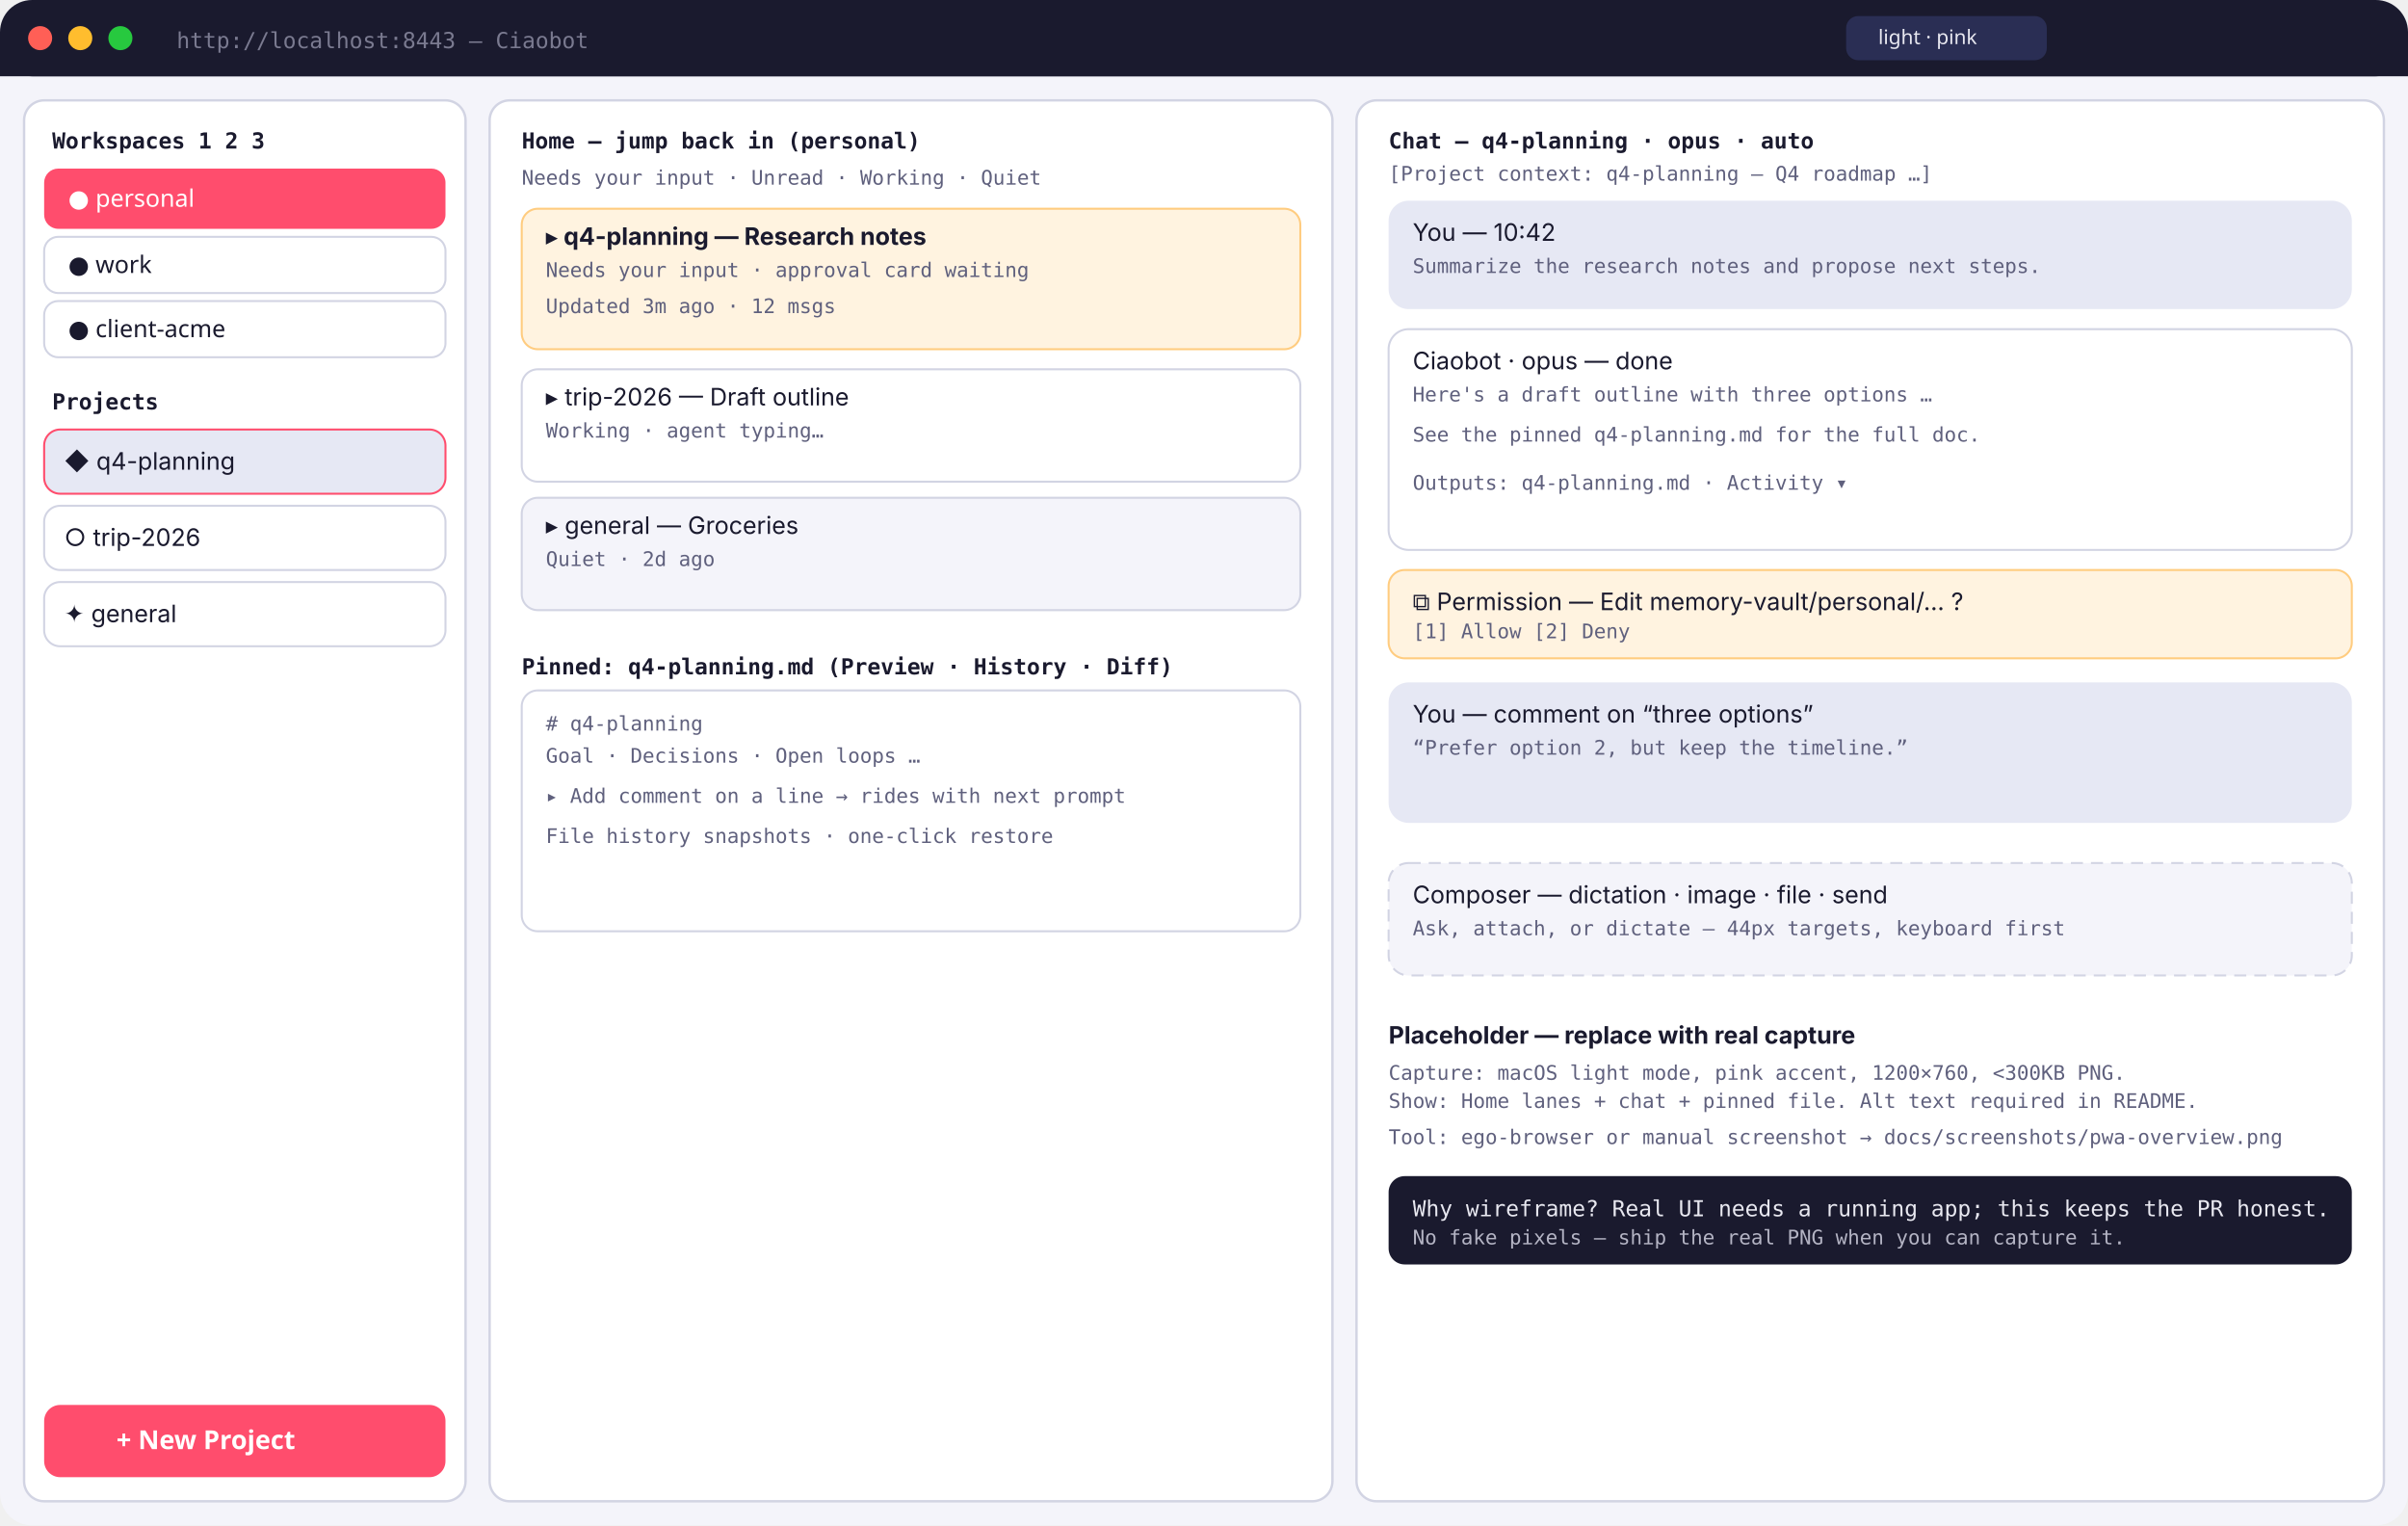
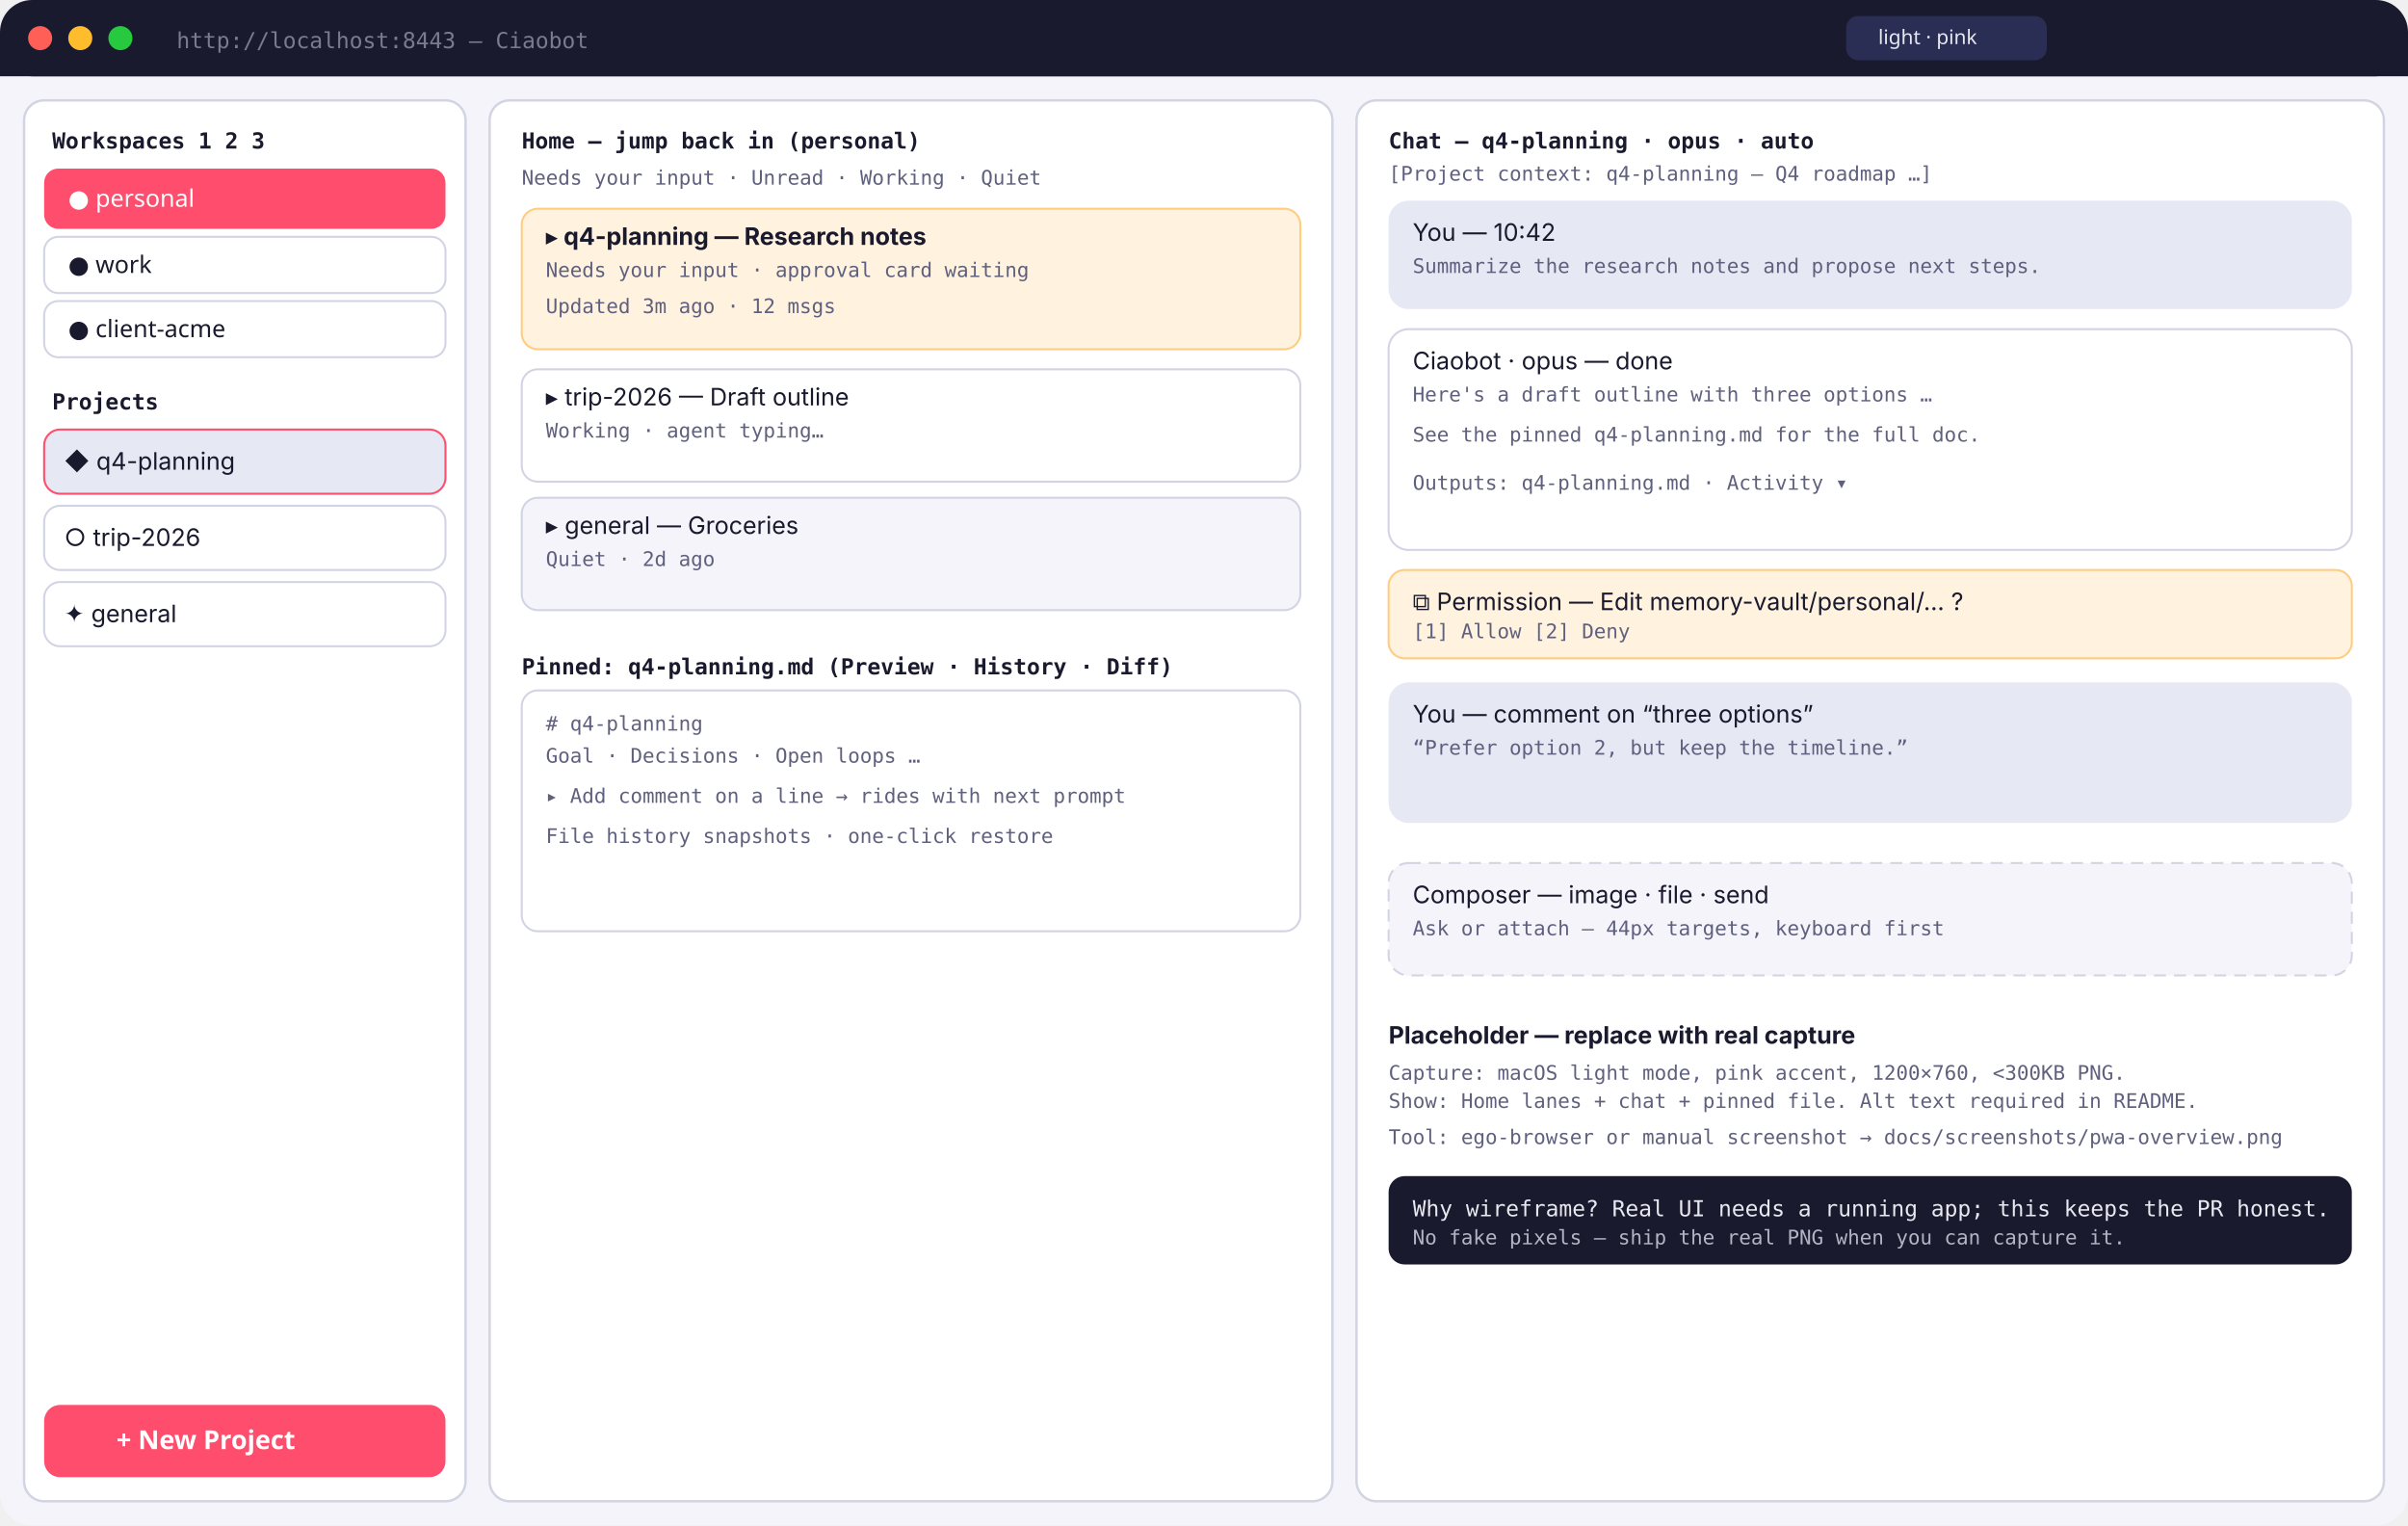
<svg xmlns="http://www.w3.org/2000/svg" viewBox="0 0 1200 760" role="img" aria-labelledby="title desc">
  <style>
  .bg { fill: #f4f4fa; }
  .chrome { fill: #1a1a2e; }
  .card { fill: #ffffff; stroke: #d2d4e3; stroke-width: 1.2; rx: 10; }
  .label { font-family: -apple-system, BlinkMacSystemFont, sans-serif; font-size: 12px; fill: #1a1a2e; }
  .mono { font-family: SFMono-Regular, 'SF Mono', Menlo, monospace; font-size: 10px; fill: #5f607d; }
  .mono-bold { font-weight: 700; fill: #1a1a2e; font-size: 11px; }
  .pink { fill: #ff4d6d; }
  .muted { fill: #e6e8f4; rx: 6; }
</style>
  <rect width="1200" height="760" rx="16" class="bg" />
  <rect x="0" y="0" width="1200" height="38" rx="16" class="chrome" />
  <rect x="0" y="18" width="1200" height="20" class="chrome" />
  <circle cx="20" cy="19" r="6" fill="#ff5f56" />
  <circle cx="40" cy="19" r="6" fill="#ffbd2e" />
  <circle cx="60" cy="19" r="6" fill="#27c93f" />
  <text x="88" y="24" fill="#7a7a90" font-family="SFMono-Regular, monospace" font-size="11">http://localhost:8443  —  Ciaobot</text>
  <rect x="920" y="8" width="100" height="22" rx="6" fill="#2a2e54" />
  <text x="936" y="22" fill="#e8e8f0" font-size="10" font-family="sans-serif">light · pink</text>
  <rect x="12" y="50" width="220" height="698" rx="10" class="card" />
  <text x="26" y="74" class="mono mono-bold">Workspaces  1 2 3</text>
  <g font-size="12" font-family="sans-serif">
    <rect x="22" y="84" width="200" height="30" rx="7" fill="#ff4d6d" />
    <text x="34" y="103" fill="#fff">● personal</text>
    <rect x="22" y="118" width="200" height="28" rx="7" fill="#ffffff" stroke="#d2d4e3" />
    <text x="34" y="136" fill="#1a1a2e">● work</text>
    <rect x="22" y="150" width="200" height="28" rx="7" fill="#ffffff" stroke="#d2d4e3" />
    <text x="34" y="168" fill="#1a1a2e">● client-acme</text>
  </g>
  <text x="26" y="204" class="mono mono-bold">Projects</text>
  <rect x="22" y="214" width="200" height="32" rx="8" fill="#e6e8f4" stroke="#ff4d6d" />
  <text x="32" y="234" class="label">◆ q4-planning</text>
  <rect x="22" y="252" width="200" height="32" rx="8" fill="#ffffff" stroke="#d2d4e3" />
  <text x="32" y="272" class="label">○ trip-2026</text>
  <rect x="22" y="290" width="200" height="32" rx="8" fill="#ffffff" stroke="#d2d4e3" />
  <text x="32" y="310" class="label">✦ general</text>
  <rect x="22" y="700" width="200" height="36" rx="8" class="pink" />
  <text x="58" y="722" fill="#fff" font-weight="700" font-family="sans-serif" font-size="13">+ New Project</text>
  <rect x="244" y="50" width="420" height="698" rx="10" class="card" />
  <text x="260" y="74" class="mono mono-bold">Home — jump back in  (personal)</text>
  <text x="260" y="92" class="mono">Needs your input · Unread · Working · Quiet</text>
  <g>
    <rect x="260" y="104" width="388" height="70" rx="8" fill="#fff3e0" stroke="#ffcc80" />
    <text x="272" y="122" class="label" font-weight="700">▸ q4-planning  —  Research notes</text>
    <text x="272" y="138" class="mono">Needs your input · approval card waiting</text>
    <text x="272" y="156" class="mono">Updated 3m ago · 12 msgs</text>
    <rect x="260" y="184" width="388" height="56" rx="8" fill="#ffffff" stroke="#d2d4e3" />
    <text x="272" y="202" class="label">▸ trip-2026 — Draft outline</text>
    <text x="272" y="218" class="mono">Working · agent typing…</text>
    <rect x="260" y="248" width="388" height="56" rx="8" fill="#f4f4fa" stroke="#d2d4e3" />
    <text x="272" y="266" class="label">▸ general — Groceries</text>
    <text x="272" y="282" class="mono">Quiet · 2d ago</text>
  </g>
  <text x="260" y="336" class="mono mono-bold">Pinned: q4-planning.md  (Preview · History · Diff)</text>
  <rect x="260" y="344" width="388" height="120" rx="8" fill="#ffffff" stroke="#d2d4e3" />
  <text x="272" y="364" class="mono"># q4-planning</text>
  <text x="272" y="380" class="mono">Goal · Decisions · Open loops …</text>
  <text x="272" y="400" class="mono" fill="#ff4d6d">▸ Add comment on a line → rides with next prompt</text>
  <text x="272" y="420" class="mono">File history snapshots · one-click restore</text>
  <rect x="676" y="50" width="512" height="698" rx="10" class="card" />
  <text x="692" y="74" class="mono mono-bold">Chat — q4-planning  ·  opus  ·  auto</text>
  <text x="692" y="90" class="mono">[Project context: q4-planning — Q4 roadmap …]</text>
  <rect x="692" y="100" width="480" height="54" rx="10" fill="#e6e8f4" />
  <text x="704" y="120" class="label">You — 10:42</text>
  <text x="704" y="136" class="mono">Summarize the research notes and propose next steps.</text>
  <rect x="692" y="164" width="480" height="110" rx="10" fill="#ffffff" stroke="#d2d4e3" />
  <text x="704" y="184" class="label">Ciaobot · opus — done</text>
  <text x="704" y="200" class="mono">Here's a draft outline with three options …</text>
  <text x="704" y="220" class="mono">See the pinned q4-planning.md for the full doc.</text>
  <text x="704" y="244" class="mono">Outputs:  q4-planning.md  ·  Activity ▾</text>
  <rect x="692" y="284" width="480" height="44" rx="8" fill="#fff3e0" stroke="#ffcc80" />
  <text x="704" y="304" class="label">⧉ Permission — Edit memory-vault/personal/… ?</text>
  <text x="704" y="318" class="mono">[1] Allow  [2] Deny</text>
  <rect x="692" y="340" width="480" height="70" rx="10" fill="#e6e8f4" />
  <text x="704" y="360" class="label">You — comment on “three options”</text>
  <text x="704" y="376" class="mono">“Prefer option 2, but keep the timeline.”</text>
  <rect x="692" y="430" width="480" height="56" rx="10" fill="#f4f4fa" stroke="#d2d4e3" stroke-dasharray="6 4" />
-   <text x="704" y="450" class="label">Composer — dictation · image · file · send</text>
-   <text x="704" y="466" class="mono">Ask, attach, or dictate — 44px targets, keyboard first</text>
+   <text x="704" y="450" class="label">Composer — image · file · send</text>
+   <text x="704" y="466" class="mono">Ask or attach — 44px targets, keyboard first</text>
  <text x="692" y="520" class="label" font-weight="700">Placeholder — replace with real capture</text>
  <text x="692" y="538" class="mono">Capture: macOS light mode, pink accent, 1200×760, &lt;300KB PNG.</text>
  <text x="692" y="552" class="mono">Show: Home lanes + chat + pinned file. Alt text required in README.</text>
  <text x="692" y="570" class="mono">Tool: ego-browser or manual screenshot → docs/screenshots/pwa-overview.png</text>
  <rect x="692" y="586" width="480" height="44" rx="8" fill="#1a1a2e" />
  <text x="704" y="606" fill="#e8e8f0" font-family="monospace" font-size="11">Why wireframe? Real UI needs a running app; this keeps the PR honest.</text>
  <text x="704" y="620" fill="#b4b4c4" font-family="monospace" font-size="10">No fake pixels — ship the real PNG when you can capture it.</text>
</svg>
